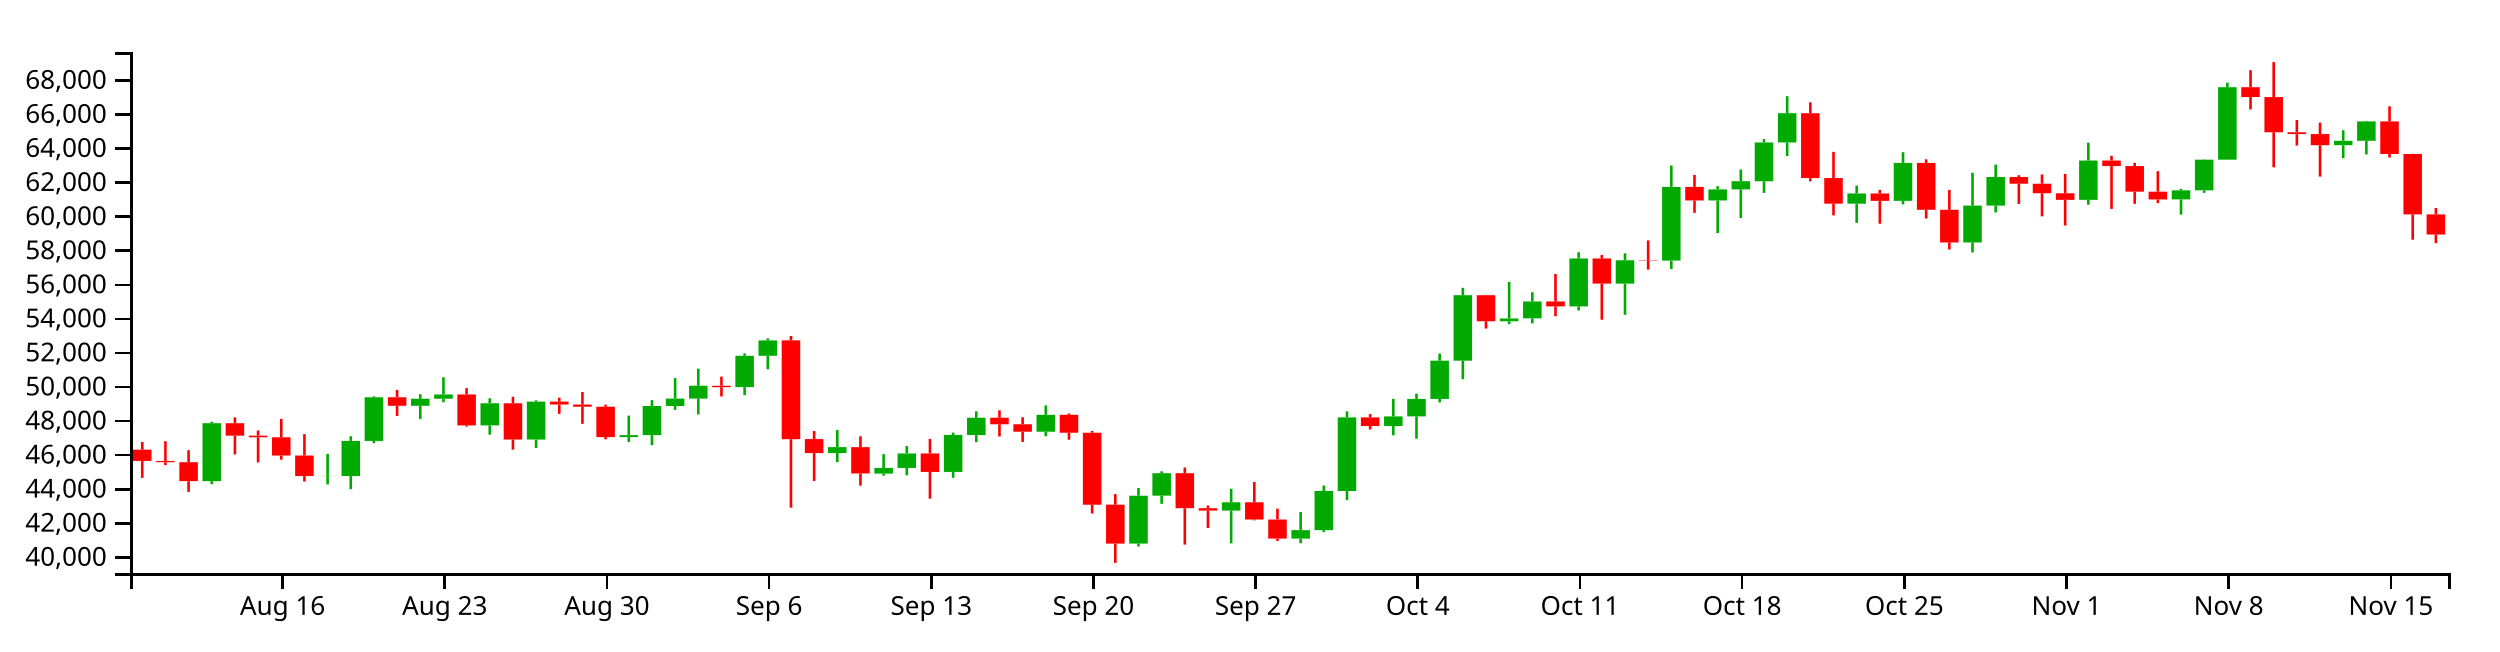
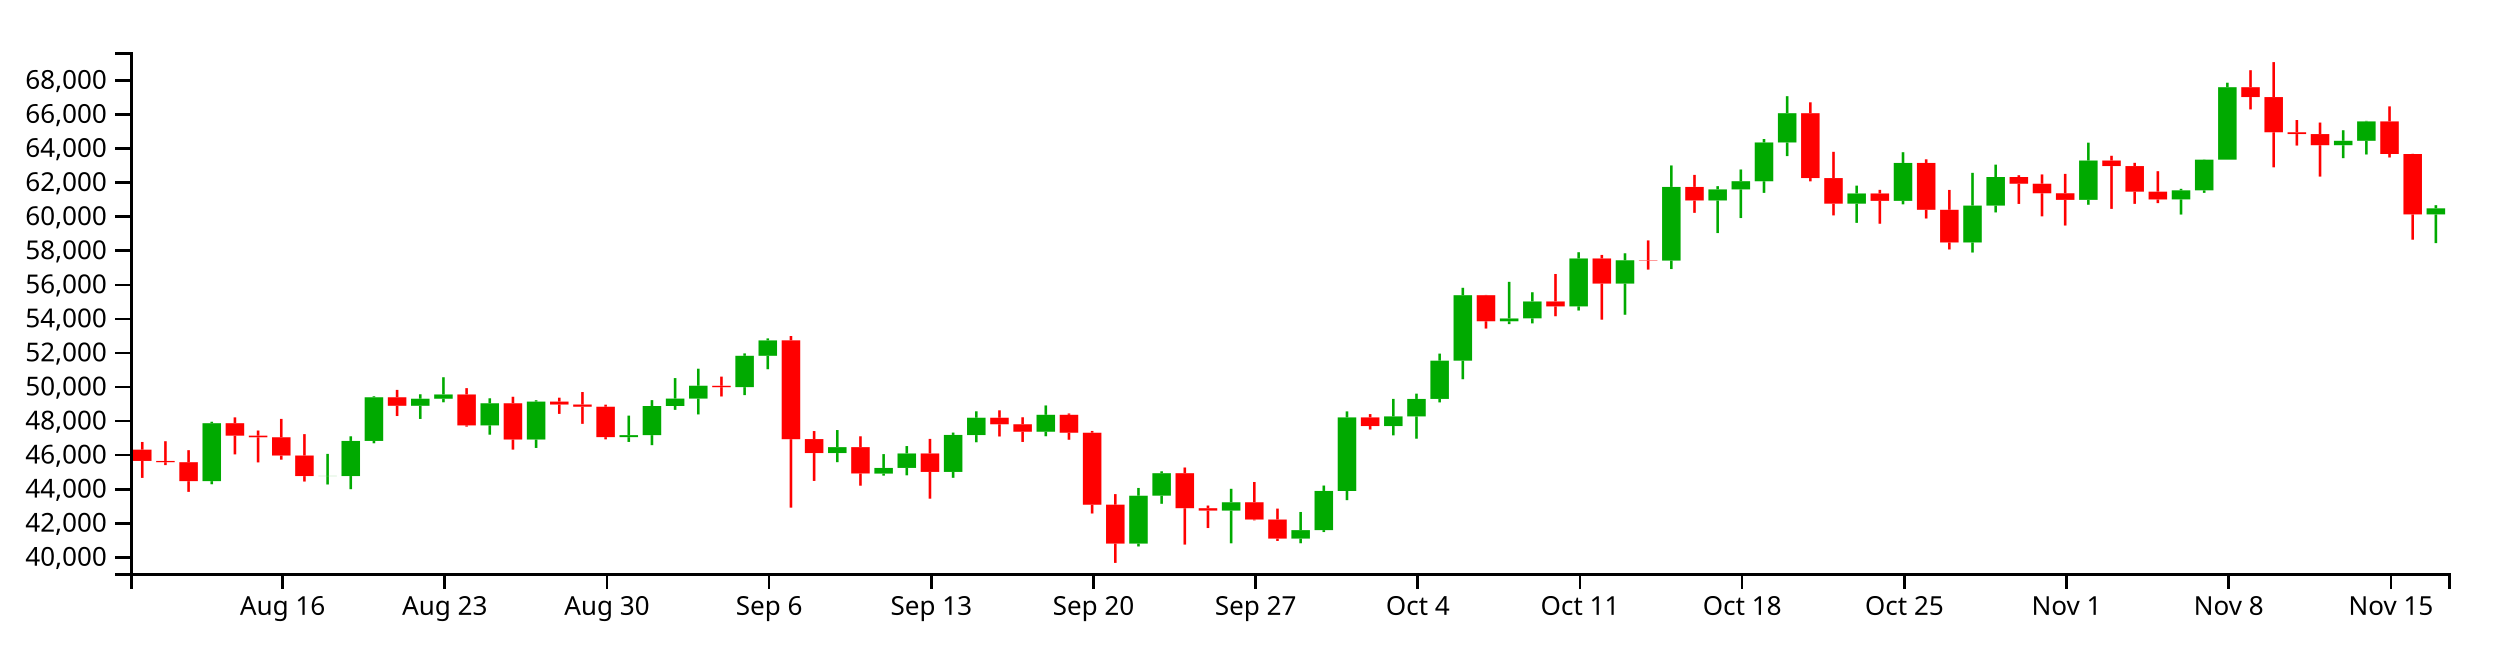
<svg xmlns="http://www.w3.org/2000/svg" version="1.1" width="960" height="250">
  <g transform="translate(50,20)">
    <style>.axis path,.axis line{fill:none;stroke:#000;shape-rendering:crispEdges;}path.candle{stroke:#000000;}path.candle.body{stroke-width:0;}path.candle.up{fill:#00AA00;stroke:#00AA00;}path.candle.down{fill:#FF0000;stroke:#FF0000;}</style>
    <g class="candlestick">
      <g class="data">
-         <path class="candle body up" d="M 27.757 164.756 l 7.117 0 L 34.874 142.517 l -7.117 0 L 27.757 164.756 M 72.239 162.821 l 7.117 0 L 79.356 162.76 l -7.117 0 L 72.239 162.821 M 81.136 162.798 l 7.117 0 L 88.253 149.316 l -7.117 0 L 81.136 162.798 M 90.032 149.316 l 7.117 0 L 97.149 132.558 l -7.117 0 L 90.032 149.316 M 107.825 135.833 l 7.117 0 L 114.942 133.103 l -7.117 0 L 107.825 135.833 M 116.721 133.103 l 7.117 0 L 123.838 131.47 l -7.117 0 L 116.721 133.103 M 134.514 143.341 l 7.117 0 L 141.631 134.842 l -7.117 0 L 134.514 143.341 M 152.307 148.771 l 7.117 0 L 159.424 134.21 l -7.117 0 L 152.307 148.771 M 187.893 147.862 l 7.117 0 L 195.01 147.09 l -7.117 0 L 187.893 147.862 M 196.789 147.09 l 7.117 0 L 203.906 135.907 l -7.117 0 L 196.789 147.09 M 205.686 135.907 l 7.117 0 L 212.803 133.054 l -7.117 0 L 205.686 135.907 M 214.582 133.054 l 7.117 0 L 221.699 128.132 l -7.117 0 L 214.582 133.054 M 232.375 128.666 l 7.117 0 L 239.492 116.635 l -7.117 0 L 232.375 128.666 M 241.271 116.635 l 7.117 0 L 248.389 110.702 l -7.117 0 L 241.271 116.635 M 267.961 153.975 l 7.117 0 L 275.078 151.706 l -7.117 0 L 267.961 153.975 M 285.754 161.864 l 7.117 0 L 292.871 159.696 l -7.117 0 L 285.754 161.864 M 294.65 159.696 l 7.117 0 L 301.767 154.126 l -7.117 0 L 294.65 159.696 M 312.443 161.22 l 7.117 0 L 319.56 147.02 l -7.117 0 L 312.443 161.22 M 321.339 147.074 l 7.117 0 L 328.457 140.415 l -7.117 0 L 321.339 147.074 M 348.029 145.788 l 7.117 0 L 355.146 139.294 l -7.117 0 L 348.029 145.788 M 383.615 188.736 l 7.117 0 L 390.732 170.358 l -7.117 0 L 383.615 188.736 M 392.511 170.34 l 7.117 0 L 399.628 161.713 l -7.117 0 L 392.511 170.34 M 419.2 176.069 l 7.117 0 L 426.317 172.862 l -7.117 0 L 419.2 176.069 M 445.89 186.833 l 7.117 0 L 453.007 183.567 l -7.117 0 L 445.89 186.833 M 454.786 183.567 l 7.117 0 L 461.903 168.524 l -7.117 0 L 454.786 183.567 M 463.683 168.55 l 7.117 0 L 470.8 140.283 l -7.117 0 L 463.683 168.55 M 481.475 143.597 l 7.117 0 L 488.593 139.901 l -7.117 0 L 481.475 143.597 M 490.372 139.901 l 7.117 0 L 497.489 133.196 l -7.117 0 L 490.372 139.901 M 499.268 133.196 l 7.117 0 L 506.385 118.498 l -7.117 0 L 499.268 133.196 M 508.165 118.498 l 7.117 0 L 515.282 93.361 l -7.117 0 L 508.165 118.498 M 525.958 103.367 l 7.117 0 L 533.075 102.28 l -7.117 0 L 525.958 103.367 M 534.854 102.252 l 7.117 0 L 541.971 95.75 l -7.117 0 L 534.854 102.252 M 552.647 97.652 l 7.117 0 L 559.764 79.256 l -7.117 0 L 552.647 97.652 M 570.44 88.9 l 7.117 0 L 577.557 79.939 l -7.117 0 L 570.44 88.9 M 588.233 80.063 l 7.117 0 L 595.35 51.776 l -7.117 0 L 588.233 80.063 M 606.026 56.989 l 7.117 0 L 613.143 52.719 l -7.117 0 L 606.026 56.989 M 614.922 52.719 l 7.117 0 L 622.039 49.569 l -7.117 0 L 614.922 52.719 M 623.818 49.597 l 7.117 0 L 630.936 34.716 l -7.117 0 L 623.818 49.597 M 632.715 34.716 l 7.117 0 L 639.832 23.46 l -7.117 0 L 632.715 34.716 M 659.404 58.214 l 7.117 0 L 666.521 54.299 l -7.117 0 L 659.404 58.214 M 677.197 57.141 l 7.117 0 L 684.314 42.577 l -7.117 0 L 677.197 57.141 M 703.886 73.094 l 7.117 0 L 711.004 58.949 l -7.117 0 L 703.886 73.094 M 712.783 58.949 l 7.117 0 L 719.9 47.974 l -7.117 0 L 712.783 58.949 M 748.369 56.756 l 7.117 0 L 755.486 41.654 l -7.117 0 L 748.369 56.756 M 783.954 56.566 l 7.117 0 L 791.072 53.096 l -7.117 0 L 783.954 56.566 M 792.851 53.096 l 7.117 0 L 799.968 41.303 l -7.117 0 L 792.851 53.096 M 801.747 41.303 l 7.117 0 L 808.864 13.489 l -7.117 0 L 801.747 41.303 M 846.23 35.752 l 7.117 0 L 853.347 34.066 l -7.117 0 L 846.23 35.752 M 855.126 34.066 l 7.117 0 L 862.243 26.615 l -7.117 0 L 855.126 34.066" />
-         <path class="candle body down" d="M 1.068 152.663 l 7.117 0 L 8.185 157.006 l -7.117 0 L 1.068 152.663 M 9.964 157.005 l 7.117 0 L 17.081 157.49 l -7.117 0 L 9.964 157.005 M 18.86 157.492 l 7.117 0 L 25.978 164.763 l -7.117 0 L 18.86 157.492 M 36.653 142.517 l 7.117 0 L 43.77 147.302 l -7.117 0 L 36.653 142.517 M 45.55 147.302 l 7.117 0 L 52.667 147.921 l -7.117 0 L 45.55 147.302 M 54.446 147.921 l 7.117 0 L 61.563 154.937 l -7.117 0 L 54.446 147.921 M 63.343 154.937 l 7.117 0 L 70.46 162.821 l -7.117 0 L 63.343 154.937 M 98.928 132.558 l 7.117 0 L 106.046 135.833 l -7.117 0 L 98.928 132.558 M 125.618 131.47 l 7.117 0 L 132.735 143.341 l -7.117 0 L 125.618 131.47 M 143.411 134.842 l 7.117 0 L 150.528 148.771 l -7.117 0 L 143.411 134.842 M 161.204 134.21 l 7.117 0 L 168.321 135.352 l -7.117 0 L 161.204 134.21 M 170.1 135.352 l 7.117 0 L 177.217 136.186 l -7.117 0 L 170.1 135.352 M 178.996 136.186 l 7.117 0 L 186.114 147.862 l -7.117 0 L 178.996 136.186 M 223.479 128.14 l 7.117 0 L 230.596 128.678 l -7.117 0 L 223.479 128.14 M 250.168 110.687 l 7.117 0 L 257.285 148.641 l -7.117 0 L 250.168 110.687 M 259.064 148.61 l 7.117 0 L 266.182 153.975 l -7.117 0 L 259.064 148.61 M 276.857 151.706 l 7.117 0 L 283.974 161.807 l -7.117 0 L 276.857 151.706 M 303.547 154.126 l 7.117 0 L 310.664 161.22 l -7.117 0 L 303.547 154.126 M 330.236 140.415 l 7.117 0 L 337.353 142.924 l -7.117 0 L 330.236 140.415 M 339.132 142.924 l 7.117 0 L 346.25 145.788 l -7.117 0 L 339.132 142.924 M 356.925 139.294 l 7.117 0 L 364.042 146.169 l -7.117 0 L 356.925 139.294 M 365.822 146.169 l 7.117 0 L 372.939 173.812 l -7.117 0 L 365.822 146.169 M 374.718 173.805 l 7.117 0 L 381.835 188.734 l -7.117 0 L 374.718 173.805 M 401.407 161.713 l 7.117 0 L 408.525 175.153 l -7.117 0 L 401.407 161.713 M 410.304 175.153 l 7.117 0 L 417.421 176.069 l -7.117 0 L 410.304 175.153 M 428.097 172.862 l 7.117 0 L 435.214 179.491 l -7.117 0 L 428.097 172.862 M 436.993 179.491 l 7.117 0 L 444.11 186.823 l -7.117 0 L 436.993 179.491 M 472.579 140.283 l 7.117 0 L 479.696 143.597 l -7.117 0 L 472.579 140.283 M 517.061 93.361 l 7.117 0 L 524.178 103.367 l -7.117 0 L 517.061 93.361 M 543.75 95.75 l 7.117 0 L 550.868 97.652 l -7.117 0 L 543.75 95.75 M 561.543 79.256 l 7.117 0 L 568.661 88.9 l -7.117 0 L 561.543 79.256 M 579.336 79.913 l 7.117 0 L 586.453 80.063 l -7.117 0 L 579.336 79.913 M 597.129 51.776 l 7.117 0 L 604.246 56.989 l -7.117 0 L 597.129 51.776 M 641.611 23.46 l 7.117 0 L 648.729 48.37 l -7.117 0 L 641.611 23.46 M 650.508 48.37 l 7.117 0 L 657.625 58.214 l -7.117 0 L 650.508 48.37 M 668.301 54.299 l 7.117 0 L 675.418 57.141 l -7.117 0 L 668.301 54.299 M 686.094 42.577 l 7.117 0 L 693.211 60.565 l -7.117 0 L 686.094 42.577 M 694.99 60.565 l 7.117 0 L 702.107 73.094 l -7.117 0 L 694.99 60.565 M 721.679 47.974 l 7.117 0 L 728.796 50.555 l -7.117 0 L 721.679 47.974 M 730.576 50.555 l 7.117 0 L 737.693 54.214 l -7.117 0 L 730.576 50.555 M 739.472 54.214 l 7.117 0 L 746.589 56.756 l -7.117 0 L 739.472 54.214 M 757.265 41.65 l 7.117 0 L 764.382 43.77 l -7.117 0 L 757.265 41.65 M 766.162 43.77 l 7.117 0 L 773.279 53.591 l -7.117 0 L 766.162 43.77 M 775.058 53.591 l 7.117 0 L 782.175 56.586 l -7.117 0 L 775.058 53.591 M 810.644 13.489 l 7.117 0 L 817.761 17.271 l -7.117 0 L 810.644 13.489 M 819.54 17.271 l 7.117 0 L 826.657 30.78 l -7.117 0 L 819.54 17.271 M 828.437 30.78 l 7.117 0 L 835.554 31.487 l -7.117 0 L 828.437 30.78 M 837.333 31.487 l 7.117 0 L 844.45 35.752 l -7.117 0 L 837.333 31.487 M 864.022 26.615 l 7.117 0 L 871.14 39.124 l -7.117 0 L 864.022 26.615 M 872.919 39.124 l 7.117 0 L 880.036 62.331 l -7.117 0 L 872.919 39.124 M 881.815 62.331 l 7.117 0 L 888.932 70.068 l -7.117 0 L 881.815 62.331" />
+         <path class="candle body up" d="M 27.757 164.756 l 7.117 0 L 34.874 142.517 l -7.117 0 L 27.757 164.756 M 72.239 162.821 l 7.117 0 L 79.356 162.76 l -7.117 0 L 72.239 162.821 M 81.136 162.798 l 7.117 0 L 88.253 149.316 l -7.117 0 L 81.136 162.798 M 90.032 149.316 l 7.117 0 L 97.149 132.558 l -7.117 0 L 90.032 149.316 M 107.825 135.833 l 7.117 0 L 114.942 133.103 l -7.117 0 L 107.825 135.833 M 116.721 133.103 l 7.117 0 L 123.838 131.47 l -7.117 0 L 116.721 133.103 M 134.514 143.341 l 7.117 0 L 141.631 134.842 l -7.117 0 L 134.514 143.341 M 152.307 148.771 l 7.117 0 L 159.424 134.21 l -7.117 0 L 152.307 148.771 M 187.893 147.862 l 7.117 0 L 195.01 147.09 l -7.117 0 L 187.893 147.862 M 196.789 147.09 l 7.117 0 L 203.906 135.907 l -7.117 0 L 196.789 147.09 M 205.686 135.907 l 7.117 0 L 212.803 133.054 l -7.117 0 L 205.686 135.907 M 214.582 133.054 l 7.117 0 L 221.699 128.132 l -7.117 0 L 214.582 133.054 M 232.375 128.666 l 7.117 0 L 239.492 116.635 l -7.117 0 L 232.375 128.666 M 241.271 116.635 l 7.117 0 L 248.389 110.702 l -7.117 0 L 241.271 116.635 M 267.961 153.975 l 7.117 0 L 275.078 151.706 l -7.117 0 L 267.961 153.975 M 285.754 161.864 l 7.117 0 L 292.871 159.696 l -7.117 0 L 285.754 161.864 M 294.65 159.696 l 7.117 0 L 301.767 154.126 l -7.117 0 L 294.65 159.696 M 312.443 161.22 l 7.117 0 L 319.56 147.02 l -7.117 0 L 312.443 161.22 M 321.339 147.074 l 7.117 0 L 328.457 140.415 l -7.117 0 L 321.339 147.074 M 348.029 145.788 l 7.117 0 L 355.146 139.294 l -7.117 0 L 348.029 145.788 M 383.615 188.736 l 7.117 0 L 390.732 170.358 l -7.117 0 L 383.615 188.736 M 392.511 170.34 l 7.117 0 L 399.628 161.713 l -7.117 0 L 392.511 170.34 M 419.2 176.069 l 7.117 0 L 426.317 172.862 l -7.117 0 L 419.2 176.069 M 445.89 186.833 l 7.117 0 L 453.007 183.567 l -7.117 0 L 445.89 186.833 M 454.786 183.567 l 7.117 0 L 461.903 168.524 l -7.117 0 L 454.786 183.567 M 463.683 168.55 l 7.117 0 L 470.8 140.283 l -7.117 0 L 463.683 168.55 M 481.475 143.597 l 7.117 0 L 488.593 139.901 l -7.117 0 L 481.475 143.597 M 490.372 139.901 l 7.117 0 L 497.489 133.196 l -7.117 0 L 490.372 139.901 M 499.268 133.196 l 7.117 0 L 506.385 118.498 l -7.117 0 L 499.268 133.196 M 508.165 118.498 l 7.117 0 L 515.282 93.361 l -7.117 0 L 508.165 118.498 M 525.958 103.367 l 7.117 0 L 533.075 102.28 l -7.117 0 L 525.958 103.367 M 534.854 102.252 l 7.117 0 L 541.971 95.75 l -7.117 0 L 534.854 102.252 M 552.647 97.652 l 7.117 0 L 559.764 79.256 l -7.117 0 L 552.647 97.652 M 570.44 88.9 l 7.117 0 L 577.557 79.939 l -7.117 0 L 570.44 88.9 M 588.233 80.063 l 7.117 0 L 595.35 51.776 l -7.117 0 L 588.233 80.063 M 606.026 56.989 l 7.117 0 L 613.143 52.719 l -7.117 0 L 606.026 56.989 M 614.922 52.719 l 7.117 0 L 622.039 49.569 l -7.117 0 L 614.922 52.719 M 623.818 49.597 l 7.117 0 L 630.936 34.716 l -7.117 0 L 623.818 49.597 M 632.715 34.716 l 7.117 0 L 639.832 23.46 l -7.117 0 L 632.715 34.716 M 659.404 58.214 l 7.117 0 L 666.521 54.299 l -7.117 0 L 659.404 58.214 M 677.197 57.141 l 7.117 0 L 684.314 42.577 l -7.117 0 L 677.197 57.141 M 703.886 73.094 l 7.117 0 L 711.004 58.949 l -7.117 0 L 703.886 73.094 M 712.783 58.949 l 7.117 0 L 719.9 47.974 l -7.117 0 L 712.783 58.949 M 748.369 56.756 l 7.117 0 L 755.486 41.654 l -7.117 0 L 748.369 56.756 M 783.954 56.566 l 7.117 0 L 791.072 53.096 l -7.117 0 L 783.954 56.566 M 792.851 53.096 l 7.117 0 L 799.968 41.303 l -7.117 0 L 792.851 53.096 M 801.747 41.303 l 7.117 0 L 808.864 13.489 l -7.117 0 L 801.747 41.303 M 846.23 35.752 l 7.117 0 L 853.347 34.066 l -7.117 0 L 846.23 35.752 M 855.126 34.066 l 7.117 0 L 862.243 26.615 l -7.117 0 L 855.126 34.066 M 881.815 62.331 l 7.117 0 L 888.932 60.007 l -7.117 0 L 881.815 62.331" />
+         <path class="candle body down" d="M 1.068 152.663 l 7.117 0 L 8.185 157.006 l -7.117 0 L 1.068 152.663 M 9.964 157.005 l 7.117 0 L 17.081 157.49 l -7.117 0 L 9.964 157.005 M 18.86 157.492 l 7.117 0 L 25.978 164.763 l -7.117 0 L 18.86 157.492 M 36.653 142.517 l 7.117 0 L 43.77 147.302 l -7.117 0 L 36.653 142.517 M 45.55 147.302 l 7.117 0 L 52.667 147.921 l -7.117 0 L 45.55 147.302 M 54.446 147.921 l 7.117 0 L 61.563 154.937 l -7.117 0 L 54.446 147.921 M 63.343 154.937 l 7.117 0 L 70.46 162.821 l -7.117 0 L 63.343 154.937 M 98.928 132.558 l 7.117 0 L 106.046 135.833 l -7.117 0 L 98.928 132.558 M 125.618 131.47 l 7.117 0 L 132.735 143.341 l -7.117 0 L 125.618 131.47 M 143.411 134.842 l 7.117 0 L 150.528 148.771 l -7.117 0 L 143.411 134.842 M 161.204 134.21 l 7.117 0 L 168.321 135.352 l -7.117 0 L 161.204 134.21 M 170.1 135.352 l 7.117 0 L 177.217 136.186 l -7.117 0 L 170.1 135.352 M 178.996 136.186 l 7.117 0 L 186.114 147.862 l -7.117 0 L 178.996 136.186 M 223.479 128.14 l 7.117 0 L 230.596 128.678 l -7.117 0 L 223.479 128.14 M 250.168 110.687 l 7.117 0 L 257.285 148.641 l -7.117 0 L 250.168 110.687 M 259.064 148.61 l 7.117 0 L 266.182 153.975 l -7.117 0 L 259.064 148.61 M 276.857 151.706 l 7.117 0 L 283.974 161.807 l -7.117 0 L 276.857 151.706 M 303.547 154.126 l 7.117 0 L 310.664 161.22 l -7.117 0 L 303.547 154.126 M 330.236 140.415 l 7.117 0 L 337.353 142.924 l -7.117 0 L 330.236 140.415 M 339.132 142.924 l 7.117 0 L 346.25 145.788 l -7.117 0 L 339.132 142.924 M 356.925 139.294 l 7.117 0 L 364.042 146.169 l -7.117 0 L 356.925 139.294 M 365.822 146.169 l 7.117 0 L 372.939 173.812 l -7.117 0 L 365.822 146.169 M 374.718 173.805 l 7.117 0 L 381.835 188.734 l -7.117 0 L 374.718 173.805 M 401.407 161.713 l 7.117 0 L 408.525 175.153 l -7.117 0 L 401.407 161.713 M 410.304 175.153 l 7.117 0 L 417.421 176.069 l -7.117 0 L 410.304 175.153 M 428.097 172.862 l 7.117 0 L 435.214 179.491 l -7.117 0 L 428.097 172.862 M 436.993 179.491 l 7.117 0 L 444.11 186.823 l -7.117 0 L 436.993 179.491 M 472.579 140.283 l 7.117 0 L 479.696 143.597 l -7.117 0 L 472.579 140.283 M 517.061 93.361 l 7.117 0 L 524.178 103.367 l -7.117 0 L 517.061 93.361 M 543.75 95.75 l 7.117 0 L 550.868 97.652 l -7.117 0 L 543.75 95.75 M 561.543 79.256 l 7.117 0 L 568.661 88.9 l -7.117 0 L 561.543 79.256 M 579.336 79.913 l 7.117 0 L 586.453 80.063 l -7.117 0 L 579.336 79.913 M 597.129 51.776 l 7.117 0 L 604.246 56.989 l -7.117 0 L 597.129 51.776 M 641.611 23.46 l 7.117 0 L 648.729 48.37 l -7.117 0 L 641.611 23.46 M 650.508 48.37 l 7.117 0 L 657.625 58.214 l -7.117 0 L 650.508 48.37 M 668.301 54.299 l 7.117 0 L 675.418 57.141 l -7.117 0 L 668.301 54.299 M 686.094 42.577 l 7.117 0 L 693.211 60.565 l -7.117 0 L 686.094 42.577 M 694.99 60.565 l 7.117 0 L 702.107 73.094 l -7.117 0 L 694.99 60.565 M 721.679 47.974 l 7.117 0 L 728.796 50.555 l -7.117 0 L 721.679 47.974 M 730.576 50.555 l 7.117 0 L 737.693 54.214 l -7.117 0 L 730.576 50.555 M 739.472 54.214 l 7.117 0 L 746.589 56.756 l -7.117 0 L 739.472 54.214 M 757.265 41.65 l 7.117 0 L 764.382 43.77 l -7.117 0 L 757.265 41.65 M 766.162 43.77 l 7.117 0 L 773.279 53.591 l -7.117 0 L 766.162 43.77 M 775.058 53.591 l 7.117 0 L 782.175 56.586 l -7.117 0 L 775.058 53.591 M 810.644 13.489 l 7.117 0 L 817.761 17.271 l -7.117 0 L 810.644 13.489 M 819.54 17.271 l 7.117 0 L 826.657 30.78 l -7.117 0 L 819.54 17.271 M 828.437 30.78 l 7.117 0 L 835.554 31.487 l -7.117 0 L 828.437 30.78 M 837.333 31.487 l 7.117 0 L 844.45 35.752 l -7.117 0 L 837.333 31.487 M 864.022 26.615 l 7.117 0 L 871.14 39.124 l -7.117 0 L 864.022 26.615 M 872.919 39.124 l 7.117 0 L 880.036 62.331 l -7.117 0 L 872.919 39.124" />
        <path class="candle body equal" />
-         <path class="candle wick up" d="M 31.315 141.954 L 31.315 142.517 M 31.315 164.756 L 31.315 165.951 M 75.798 154.291 L 75.798 162.76 M 75.798 162.821 L 75.798 166.043 M 84.694 147.534 L 84.694 149.316 M 84.694 162.798 L 84.694 167.846 M 93.591 132.163 L 93.591 132.558 M 93.591 149.316 L 93.591 150.216 M 111.383 131.397 L 111.383 133.103 M 111.383 135.833 L 111.383 140.882 M 120.28 124.856 L 120.28 131.47 M 120.28 133.103 L 120.28 134.478 M 138.073 132.939 L 138.073 134.842 M 138.073 143.341 L 138.073 146.924 M 155.866 133.687 L 155.866 134.21 M 155.866 148.771 L 155.866 152.015 M 191.451 139.599 L 191.451 147.09 M 191.451 147.862 L 191.451 149.712 M 200.348 133.647 L 200.348 135.907 M 200.348 147.09 L 200.348 150.942 M 209.244 125.182 L 209.244 133.054 M 209.244 135.907 L 209.244 137.388 M 218.141 121.586 L 218.141 128.132 M 218.141 133.054 L 218.141 139.136 M 235.934 115.699 L 235.934 116.635 M 235.934 128.666 L 235.934 131.724 M 244.83 109.942 L 244.83 110.702 M 244.83 116.635 L 244.83 121.786 M 271.519 145.134 L 271.519 151.706 M 271.519 153.975 L 271.519 157.476 M 289.312 154.37 L 289.312 159.696 M 289.312 161.864 L 289.312 162.649 M 298.209 151.282 L 298.209 154.126 M 298.209 159.696 L 298.209 162.519 M 316.002 146.115 L 316.002 147.02 M 316.002 161.22 L 316.002 163.485 M 324.898 137.938 L 324.898 140.415 M 324.898 147.074 L 324.898 149.828 M 351.587 135.693 L 351.587 139.294 M 351.587 145.788 L 351.587 147.517 M 387.173 167.37 L 387.173 170.358 M 387.173 188.736 L 387.173 189.839 M 396.07 160.976 L 396.07 161.713 M 396.07 170.34 L 396.07 173.462 M 422.759 167.7 L 422.759 172.862 M 422.759 176.069 L 422.759 188.632 M 449.448 176.596 L 449.448 183.567 M 449.448 186.833 L 449.448 188.606 M 458.345 166.448 L 458.345 168.524 M 458.345 183.567 L 458.345 184.313 M 467.241 137.971 L 467.241 140.283 M 467.241 168.55 L 467.241 172.063 M 485.034 133.176 L 485.034 139.901 M 485.034 143.597 L 485.034 147.174 M 493.93 131.161 L 493.93 133.196 M 493.93 139.901 L 493.93 148.463 M 502.827 115.788 L 502.827 118.498 M 502.827 133.196 L 502.827 134.521 M 511.723 90.515 L 511.723 93.361 M 511.723 118.498 L 511.723 125.625 M 529.516 88.226 L 529.516 102.28 M 529.516 103.367 L 529.516 104.464 M 538.413 92.223 L 538.413 95.75 M 538.413 102.252 L 538.413 104.175 M 556.206 76.851 L 556.206 79.256 M 556.206 97.652 L 556.206 99.247 M 573.998 77.257 L 573.998 79.939 M 573.998 88.9 L 573.998 100.869 M 591.791 43.531 L 591.791 51.776 M 591.791 80.063 L 591.791 83.32 M 609.584 51.476 L 609.584 52.719 M 609.584 56.989 L 609.584 69.499 M 618.481 45.083 L 618.481 49.569 M 618.481 52.719 L 618.481 63.733 M 627.377 33.373 L 627.377 34.716 M 627.377 49.597 L 627.377 54.067 M 636.273 16.928 L 636.273 23.46 M 636.273 34.716 L 636.273 39.944 M 662.963 51.284 L 662.963 54.299 M 662.963 58.214 L 662.963 65.58 M 680.756 38.444 L 680.756 42.577 M 680.756 57.141 L 680.756 58.464 M 707.445 46.37 L 707.445 58.949 M 707.445 73.094 L 707.445 76.975 M 716.341 43.223 L 716.341 47.974 M 716.341 58.949 L 716.341 61.572 M 751.927 34.785 L 751.927 41.654 M 751.927 56.756 L 751.927 58.63 M 787.513 52.509 L 787.513 53.096 M 787.513 56.566 L 787.513 62.389 M 796.409 41.22 L 796.409 41.303 M 796.409 53.096 L 796.409 54.063 M 805.306 11.767 L 805.306 13.489 M 805.306 41.303 L 805.306 41.303 M 849.788 30.01 L 849.788 34.066 M 849.788 35.752 L 849.788 40.736 M 858.685 26.41 L 858.685 26.615 M 858.685 34.066 L 858.685 39.323" style="stroke-width: 1px;" />
-         <path class="candle wick down" d="M 4.626 149.712 L 4.626 152.663 M 4.626 157.006 L 4.626 163.517 M 13.523 149.428 L 13.523 157.005 M 13.523 157.49 L 13.523 158.601 M 22.419 152.864 L 22.419 157.492 M 22.419 164.763 L 22.419 168.878 M 40.212 140.267 L 40.212 142.517 M 40.212 147.302 L 40.212 154.48 M 49.108 145.315 L 49.108 147.302 M 49.108 147.921 L 49.108 157.561 M 58.005 140.857 L 58.005 147.921 M 58.005 154.937 L 58.005 156.515 M 66.901 146.703 L 66.901 154.937 M 66.901 162.821 L 66.901 164.914 M 102.487 129.716 L 102.487 132.558 M 102.487 135.833 L 102.487 139.757 M 129.176 129.042 L 129.176 131.47 M 129.176 143.341 L 129.176 143.825 M 146.969 132.36 L 146.969 134.842 M 146.969 148.771 L 146.969 152.656 M 164.762 132.712 L 164.762 134.21 M 164.762 135.352 L 164.762 138.94 M 173.659 130.532 L 173.659 135.352 M 173.659 136.186 L 173.659 142.762 M 182.555 135.396 L 182.555 136.186 M 182.555 147.862 L 182.555 148.711 M 227.037 124.623 L 227.037 128.14 M 227.037 128.678 L 227.037 132.248 M 253.727 109.027 L 253.727 110.687 M 253.727 148.641 L 253.727 174.941 M 262.623 145.519 L 262.623 148.61 M 262.623 153.975 L 262.623 164.678 M 280.416 147.534 L 280.416 151.706 M 280.416 161.807 L 280.416 166.508 M 307.105 148.535 L 307.105 154.126 M 307.105 161.22 L 307.105 171.494 M 333.794 137.565 L 333.794 140.415 M 333.794 142.924 L 333.794 147.612 M 342.691 140.228 L 342.691 142.924 M 342.691 145.788 L 342.691 149.715 M 360.484 138.77 L 360.484 139.294 M 360.484 146.169 L 360.484 148.867 M 369.38 145.478 L 369.38 146.169 M 369.38 173.812 L 369.38 177.185 M 378.277 169.734 L 378.277 173.805 M 378.277 188.734 L 378.277 196.154 M 404.966 159.524 L 404.966 161.713 M 404.966 175.153 L 404.966 189.122 M 413.862 174.131 L 413.862 175.153 M 413.862 176.069 L 413.862 182.769 M 431.655 165.084 L 431.655 172.862 M 431.655 179.491 L 431.655 179.814 M 440.552 175.305 L 440.552 179.491 M 440.552 186.823 L 440.552 187.729 M 476.138 139.007 L 476.138 140.283 M 476.138 143.597 L 476.138 144.936 M 520.62 93.248 L 520.62 93.361 M 520.62 103.367 L 520.62 106.168 M 547.309 85.209 L 547.309 95.75 M 547.309 97.652 L 547.309 101.439 M 565.102 77.891 L 565.102 79.256 M 565.102 88.9 L 565.102 102.754 M 582.895 72.315 L 582.895 79.913 M 582.895 80.063 L 582.895 83.529 M 600.688 47.158 L 600.688 51.776 M 600.688 56.989 L 600.688 61.735 M 645.17 19.285 L 645.17 23.46 M 645.17 48.37 L 645.17 49.634 M 654.066 38.302 L 654.066 48.37 M 654.066 58.214 L 654.066 62.716 M 671.859 52.904 L 671.859 54.299 M 671.859 57.141 L 671.859 65.917 M 689.652 41.173 L 689.652 42.577 M 689.652 60.565 L 689.652 63.909 M 698.549 52.93 L 698.549 60.565 M 698.549 73.094 L 698.549 75.798 M 725.238 47.284 L 725.238 47.974 M 725.238 50.555 L 725.238 58.314 M 734.134 46.983 L 734.134 50.555 M 734.134 54.214 L 734.134 63.073 M 743.031 46.77 L 743.031 54.214 M 743.031 56.756 L 743.031 66.608 M 760.824 39.822 L 760.824 41.65 M 760.824 43.77 L 760.824 60.212 M 769.72 42.528 L 769.72 43.77 M 769.72 53.591 L 769.72 58.287 M 778.617 45.737 L 778.617 53.591 M 778.617 56.586 L 778.617 58 M 814.202 6.958 L 814.202 13.489 M 814.202 17.271 L 814.202 22.015 M 823.099 3.846 L 823.099 17.271 M 823.099 30.78 L 823.099 44.251 M 831.995 26.085 L 831.995 30.78 M 831.995 31.487 L 831.995 35.897 M 840.892 27.062 L 840.892 31.487 M 840.892 35.752 L 840.892 47.815 M 867.581 20.841 L 867.581 26.615 M 867.581 39.124 L 867.581 40.476 M 876.477 39.055 L 876.477 39.124 M 876.477 62.331 L 876.477 72.043 M 885.374 59.853 L 885.374 62.331 M 885.374 70.068 L 885.374 73.358" style="stroke-width: 1px;" />
+         <path class="candle wick up" d="M 31.315 141.954 L 31.315 142.517 M 31.315 164.756 L 31.315 165.951 M 75.798 154.291 L 75.798 162.76 M 75.798 162.821 L 75.798 166.043 M 84.694 147.534 L 84.694 149.316 M 84.694 162.798 L 84.694 167.846 M 93.591 132.163 L 93.591 132.558 M 93.591 149.316 L 93.591 150.216 M 111.383 131.397 L 111.383 133.103 M 111.383 135.833 L 111.383 140.882 M 120.28 124.856 L 120.28 131.47 M 120.28 133.103 L 120.28 134.478 M 138.073 132.939 L 138.073 134.842 M 138.073 143.341 L 138.073 146.924 M 155.866 133.687 L 155.866 134.21 M 155.866 148.771 L 155.866 152.015 M 191.451 139.599 L 191.451 147.09 M 191.451 147.862 L 191.451 149.712 M 200.348 133.647 L 200.348 135.907 M 200.348 147.09 L 200.348 150.942 M 209.244 125.182 L 209.244 133.054 M 209.244 135.907 L 209.244 137.388 M 218.141 121.586 L 218.141 128.132 M 218.141 133.054 L 218.141 139.136 M 235.934 115.699 L 235.934 116.635 M 235.934 128.666 L 235.934 131.724 M 244.83 109.942 L 244.83 110.702 M 244.83 116.635 L 244.83 121.786 M 271.519 145.134 L 271.519 151.706 M 271.519 153.975 L 271.519 157.476 M 289.312 154.37 L 289.312 159.696 M 289.312 161.864 L 289.312 162.649 M 298.209 151.282 L 298.209 154.126 M 298.209 159.696 L 298.209 162.519 M 316.002 146.115 L 316.002 147.02 M 316.002 161.22 L 316.002 163.485 M 324.898 137.938 L 324.898 140.415 M 324.898 147.074 L 324.898 149.828 M 351.587 135.693 L 351.587 139.294 M 351.587 145.788 L 351.587 147.517 M 387.173 167.37 L 387.173 170.358 M 387.173 188.736 L 387.173 189.839 M 396.07 160.976 L 396.07 161.713 M 396.07 170.34 L 396.07 173.462 M 422.759 167.7 L 422.759 172.862 M 422.759 176.069 L 422.759 188.632 M 449.448 176.596 L 449.448 183.567 M 449.448 186.833 L 449.448 188.606 M 458.345 166.448 L 458.345 168.524 M 458.345 183.567 L 458.345 184.313 M 467.241 137.971 L 467.241 140.283 M 467.241 168.55 L 467.241 172.063 M 485.034 133.176 L 485.034 139.901 M 485.034 143.597 L 485.034 147.174 M 493.93 131.161 L 493.93 133.196 M 493.93 139.901 L 493.93 148.463 M 502.827 115.788 L 502.827 118.498 M 502.827 133.196 L 502.827 134.521 M 511.723 90.515 L 511.723 93.361 M 511.723 118.498 L 511.723 125.625 M 529.516 88.226 L 529.516 102.28 M 529.516 103.367 L 529.516 104.464 M 538.413 92.223 L 538.413 95.75 M 538.413 102.252 L 538.413 104.175 M 556.206 76.851 L 556.206 79.256 M 556.206 97.652 L 556.206 99.247 M 573.998 77.257 L 573.998 79.939 M 573.998 88.9 L 573.998 100.869 M 591.791 43.531 L 591.791 51.776 M 591.791 80.063 L 591.791 83.32 M 609.584 51.476 L 609.584 52.719 M 609.584 56.989 L 609.584 69.499 M 618.481 45.083 L 618.481 49.569 M 618.481 52.719 L 618.481 63.733 M 627.377 33.373 L 627.377 34.716 M 627.377 49.597 L 627.377 54.067 M 636.273 16.928 L 636.273 23.46 M 636.273 34.716 L 636.273 39.944 M 662.963 51.284 L 662.963 54.299 M 662.963 58.214 L 662.963 65.58 M 680.756 38.444 L 680.756 42.577 M 680.756 57.141 L 680.756 58.464 M 707.445 46.37 L 707.445 58.949 M 707.445 73.094 L 707.445 76.975 M 716.341 43.223 L 716.341 47.974 M 716.341 58.949 L 716.341 61.572 M 751.927 34.785 L 751.927 41.654 M 751.927 56.756 L 751.927 58.63 M 787.513 52.509 L 787.513 53.096 M 787.513 56.566 L 787.513 62.389 M 796.409 41.22 L 796.409 41.303 M 796.409 53.096 L 796.409 54.063 M 805.306 11.767 L 805.306 13.489 M 805.306 41.303 L 805.306 41.303 M 849.788 30.01 L 849.788 34.066 M 849.788 35.752 L 849.788 40.736 M 858.685 26.41 L 858.685 26.615 M 858.685 34.066 L 858.685 39.323 M 885.374 58.784 L 885.374 60.007 M 885.374 62.331 L 885.374 73.358" style="stroke-width: 1px;" />
+         <path class="candle wick down" d="M 4.626 149.712 L 4.626 152.663 M 4.626 157.006 L 4.626 163.517 M 13.523 149.428 L 13.523 157.005 M 13.523 157.49 L 13.523 158.601 M 22.419 152.864 L 22.419 157.492 M 22.419 164.763 L 22.419 168.878 M 40.212 140.267 L 40.212 142.517 M 40.212 147.302 L 40.212 154.48 M 49.108 145.315 L 49.108 147.302 M 49.108 147.921 L 49.108 157.561 M 58.005 140.857 L 58.005 147.921 M 58.005 154.937 L 58.005 156.515 M 66.901 146.703 L 66.901 154.937 M 66.901 162.821 L 66.901 164.914 M 102.487 129.716 L 102.487 132.558 M 102.487 135.833 L 102.487 139.757 M 129.176 129.042 L 129.176 131.47 M 129.176 143.341 L 129.176 143.825 M 146.969 132.36 L 146.969 134.842 M 146.969 148.771 L 146.969 152.656 M 164.762 132.712 L 164.762 134.21 M 164.762 135.352 L 164.762 138.94 M 173.659 130.532 L 173.659 135.352 M 173.659 136.186 L 173.659 142.762 M 182.555 135.396 L 182.555 136.186 M 182.555 147.862 L 182.555 148.711 M 227.037 124.623 L 227.037 128.14 M 227.037 128.678 L 227.037 132.248 M 253.727 109.027 L 253.727 110.687 M 253.727 148.641 L 253.727 174.941 M 262.623 145.519 L 262.623 148.61 M 262.623 153.975 L 262.623 164.678 M 280.416 147.534 L 280.416 151.706 M 280.416 161.807 L 280.416 166.508 M 307.105 148.535 L 307.105 154.126 M 307.105 161.22 L 307.105 171.494 M 333.794 137.565 L 333.794 140.415 M 333.794 142.924 L 333.794 147.612 M 342.691 140.228 L 342.691 142.924 M 342.691 145.788 L 342.691 149.715 M 360.484 138.77 L 360.484 139.294 M 360.484 146.169 L 360.484 148.867 M 369.38 145.478 L 369.38 146.169 M 369.38 173.812 L 369.38 177.185 M 378.277 169.734 L 378.277 173.805 M 378.277 188.734 L 378.277 196.154 M 404.966 159.524 L 404.966 161.713 M 404.966 175.153 L 404.966 189.122 M 413.862 174.131 L 413.862 175.153 M 413.862 176.069 L 413.862 182.769 M 431.655 165.084 L 431.655 172.862 M 431.655 179.491 L 431.655 179.814 M 440.552 175.305 L 440.552 179.491 M 440.552 186.823 L 440.552 187.729 M 476.138 139.007 L 476.138 140.283 M 476.138 143.597 L 476.138 144.936 M 520.62 93.248 L 520.62 93.361 M 520.62 103.367 L 520.62 106.168 M 547.309 85.209 L 547.309 95.75 M 547.309 97.652 L 547.309 101.439 M 565.102 77.891 L 565.102 79.256 M 565.102 88.9 L 565.102 102.754 M 582.895 72.315 L 582.895 79.913 M 582.895 80.063 L 582.895 83.529 M 600.688 47.158 L 600.688 51.776 M 600.688 56.989 L 600.688 61.735 M 645.17 19.285 L 645.17 23.46 M 645.17 48.37 L 645.17 49.634 M 654.066 38.302 L 654.066 48.37 M 654.066 58.214 L 654.066 62.716 M 671.859 52.904 L 671.859 54.299 M 671.859 57.141 L 671.859 65.917 M 689.652 41.173 L 689.652 42.577 M 689.652 60.565 L 689.652 63.909 M 698.549 52.93 L 698.549 60.565 M 698.549 73.094 L 698.549 75.798 M 725.238 47.284 L 725.238 47.974 M 725.238 50.555 L 725.238 58.314 M 734.134 46.983 L 734.134 50.555 M 734.134 54.214 L 734.134 63.073 M 743.031 46.77 L 743.031 54.214 M 743.031 56.756 L 743.031 66.608 M 760.824 39.822 L 760.824 41.65 M 760.824 43.77 L 760.824 60.212 M 769.72 42.528 L 769.72 43.77 M 769.72 53.591 L 769.72 58.287 M 778.617 45.737 L 778.617 53.591 M 778.617 56.586 L 778.617 58 M 814.202 6.958 L 814.202 13.489 M 814.202 17.271 L 814.202 22.015 M 823.099 3.846 L 823.099 17.271 M 823.099 30.78 L 823.099 44.251 M 831.995 26.085 L 831.995 30.78 M 831.995 31.487 L 831.995 35.897 M 840.892 27.062 L 840.892 31.487 M 840.892 35.752 L 840.892 47.815 M 867.581 20.841 L 867.581 26.615 M 867.581 39.124 L 867.581 40.476 M 876.477 39.055 L 876.477 39.124 M 876.477 62.331 L 876.477 72.043" style="stroke-width: 1px;" />
        <path class="candle wick equal" style="stroke-width: 1px;" />
      </g>
    </g>
    <g class="x axis" transform="translate(0,200)" fill="none" font-size="10" font-family="sans-serif" text-anchor="middle">
      <path class="domain" stroke="#000" d="M0.5,6V0.5H890.5V6" />
      <g class="tick" opacity="1" transform="translate(58.0048,0)">
        <line stroke="#000" y2="6" x1="0.5" x2="0.5" />
        <text fill="#000" y="9" x="0.5" dy="0.71em">Aug 16</text>
      </g>
      <g class="tick" opacity="1" transform="translate(120.2799,0)">
        <line stroke="#000" y2="6" x1="0.5" x2="0.5" />
        <text fill="#000" y="9" x="0.5" dy="0.71em">Aug 23</text>
      </g>
      <g class="tick" opacity="1" transform="translate(182.555,0)">
        <line stroke="#000" y2="6" x1="0.5" x2="0.5" />
        <text fill="#000" y="9" x="0.5" dy="0.71em">Aug 30</text>
      </g>
      <g class="tick" opacity="1" transform="translate(244.8301,0)">
        <line stroke="#000" y2="6" x1="0.5" x2="0.5" />
        <text fill="#000" y="9" x="0.5" dy="0.71em">Sep  6</text>
      </g>
      <g class="tick" opacity="1" transform="translate(307.1052,0)">
        <line stroke="#000" y2="6" x1="0.5" x2="0.5" />
        <text fill="#000" y="9" x="0.5" dy="0.71em">Sep 13</text>
      </g>
      <g class="tick" opacity="1" transform="translate(369.3802,0)">
        <line stroke="#000" y2="6" x1="0.5" x2="0.5" />
        <text fill="#000" y="9" x="0.5" dy="0.71em">Sep 20</text>
      </g>
      <g class="tick" opacity="1" transform="translate(431.6553,0)">
        <line stroke="#000" y2="6" x1="0.5" x2="0.5" />
        <text fill="#000" y="9" x="0.5" dy="0.71em">Sep 27</text>
      </g>
      <g class="tick" opacity="1" transform="translate(493.9304,0)">
        <line stroke="#000" y2="6" x1="0.5" x2="0.5" />
        <text fill="#000" y="9" x="0.5" dy="0.71em">Oct  4</text>
      </g>
      <g class="tick" opacity="1" transform="translate(556.2055,0)">
        <line stroke="#000" y2="6" x1="0.5" x2="0.5" />
        <text fill="#000" y="9" x="0.5" dy="0.71em">Oct 11</text>
      </g>
      <g class="tick" opacity="1" transform="translate(618.4806,0)">
        <line stroke="#000" y2="6" x1="0.5" x2="0.5" />
        <text fill="#000" y="9" x="0.5" dy="0.71em">Oct 18</text>
      </g>
      <g class="tick" opacity="1" transform="translate(680.7557,0)">
        <line stroke="#000" y2="6" x1="0.5" x2="0.5" />
        <text fill="#000" y="9" x="0.5" dy="0.71em">Oct 25</text>
      </g>
      <g class="tick" opacity="1" transform="translate(743.0308,0)">
        <line stroke="#000" y2="6" x1="0.5" x2="0.5" />
        <text fill="#000" y="9" x="0.5" dy="0.71em">Nov  1</text>
      </g>
      <g class="tick" opacity="1" transform="translate(805.3059,0)">
        <line stroke="#000" y2="6" x1="0.5" x2="0.5" />
        <text fill="#000" y="9" x="0.5" dy="0.71em">Nov  8</text>
      </g>
      <g class="tick" opacity="1" transform="translate(867.581,0)">
        <line stroke="#000" y2="6" x1="0.5" x2="0.5" />
        <text fill="#000" y="9" x="0.5" dy="0.71em">Nov 15</text>
      </g>
    </g>
    <g class="y axis" fill="none" font-size="10" font-family="sans-serif" text-anchor="end">
      <path class="domain" stroke="#000" d="M-6,200.5H0.5V0.5H-6" />
      <g class="tick" opacity="1" transform="translate(0,193.5374)">
        <line stroke="#000" x2="-6" y1="0.5" y2="0.5" />
        <text fill="#000" x="-9" y="0.5" dy="0.32em">40,000</text>
      </g>
      <g class="tick" opacity="1" transform="translate(0,180.4553)">
        <line stroke="#000" x2="-6" y1="0.5" y2="0.5" />
        <text fill="#000" x="-9" y="0.5" dy="0.32em">42,000</text>
      </g>
      <g class="tick" opacity="1" transform="translate(0,167.3731)">
        <line stroke="#000" x2="-6" y1="0.5" y2="0.5" />
        <text fill="#000" x="-9" y="0.5" dy="0.32em">44,000</text>
      </g>
      <g class="tick" opacity="1" transform="translate(0,154.2909)">
        <line stroke="#000" x2="-6" y1="0.5" y2="0.5" />
        <text fill="#000" x="-9" y="0.5" dy="0.32em">46,000</text>
      </g>
      <g class="tick" opacity="1" transform="translate(0,141.2088)">
        <line stroke="#000" x2="-6" y1="0.5" y2="0.5" />
        <text fill="#000" x="-9" y="0.5" dy="0.32em">48,000</text>
      </g>
      <g class="tick" opacity="1" transform="translate(0,128.1266)">
        <line stroke="#000" x2="-6" y1="0.5" y2="0.5" />
        <text fill="#000" x="-9" y="0.5" dy="0.32em">50,000</text>
      </g>
      <g class="tick" opacity="1" transform="translate(0,115.0445)">
        <line stroke="#000" x2="-6" y1="0.5" y2="0.5" />
        <text fill="#000" x="-9" y="0.5" dy="0.32em">52,000</text>
      </g>
      <g class="tick" opacity="1" transform="translate(0,101.9623)">
        <line stroke="#000" x2="-6" y1="0.5" y2="0.5" />
        <text fill="#000" x="-9" y="0.5" dy="0.32em">54,000</text>
      </g>
      <g class="tick" opacity="1" transform="translate(0,88.88017)">
        <line stroke="#000" x2="-6" y1="0.5" y2="0.5" />
        <text fill="#000" x="-9" y="0.5" dy="0.32em">56,000</text>
      </g>
      <g class="tick" opacity="1" transform="translate(0,75.79801)">
        <line stroke="#000" x2="-6" y1="0.5" y2="0.5" />
        <text fill="#000" x="-9" y="0.5" dy="0.32em">58,000</text>
      </g>
      <g class="tick" opacity="1" transform="translate(0,62.71586)">
        <line stroke="#000" x2="-6" y1="0.5" y2="0.5" />
        <text fill="#000" x="-9" y="0.5" dy="0.32em">60,000</text>
      </g>
      <g class="tick" opacity="1" transform="translate(0,49.6337)">
        <line stroke="#000" x2="-6" y1="0.5" y2="0.5" />
        <text fill="#000" x="-9" y="0.5" dy="0.32em">62,000</text>
      </g>
      <g class="tick" opacity="1" transform="translate(0,36.55154)">
        <line stroke="#000" x2="-6" y1="0.5" y2="0.5" />
        <text fill="#000" x="-9" y="0.5" dy="0.32em">64,000</text>
      </g>
      <g class="tick" opacity="1" transform="translate(0,23.46939)">
        <line stroke="#000" x2="-6" y1="0.5" y2="0.5" />
        <text fill="#000" x="-9" y="0.5" dy="0.32em">66,000</text>
      </g>
      <g class="tick" opacity="1" transform="translate(0,10.38723)">
        <line stroke="#000" x2="-6" y1="0.5" y2="0.5" />
        <text fill="#000" x="-9" y="0.5" dy="0.32em">68,000</text>
      </g>
      <text transform="rotate(-90)" y="6" dy=".71em" style="text-anchor: end;">Price ($)</text>
    </g>
  </g>
</svg>
